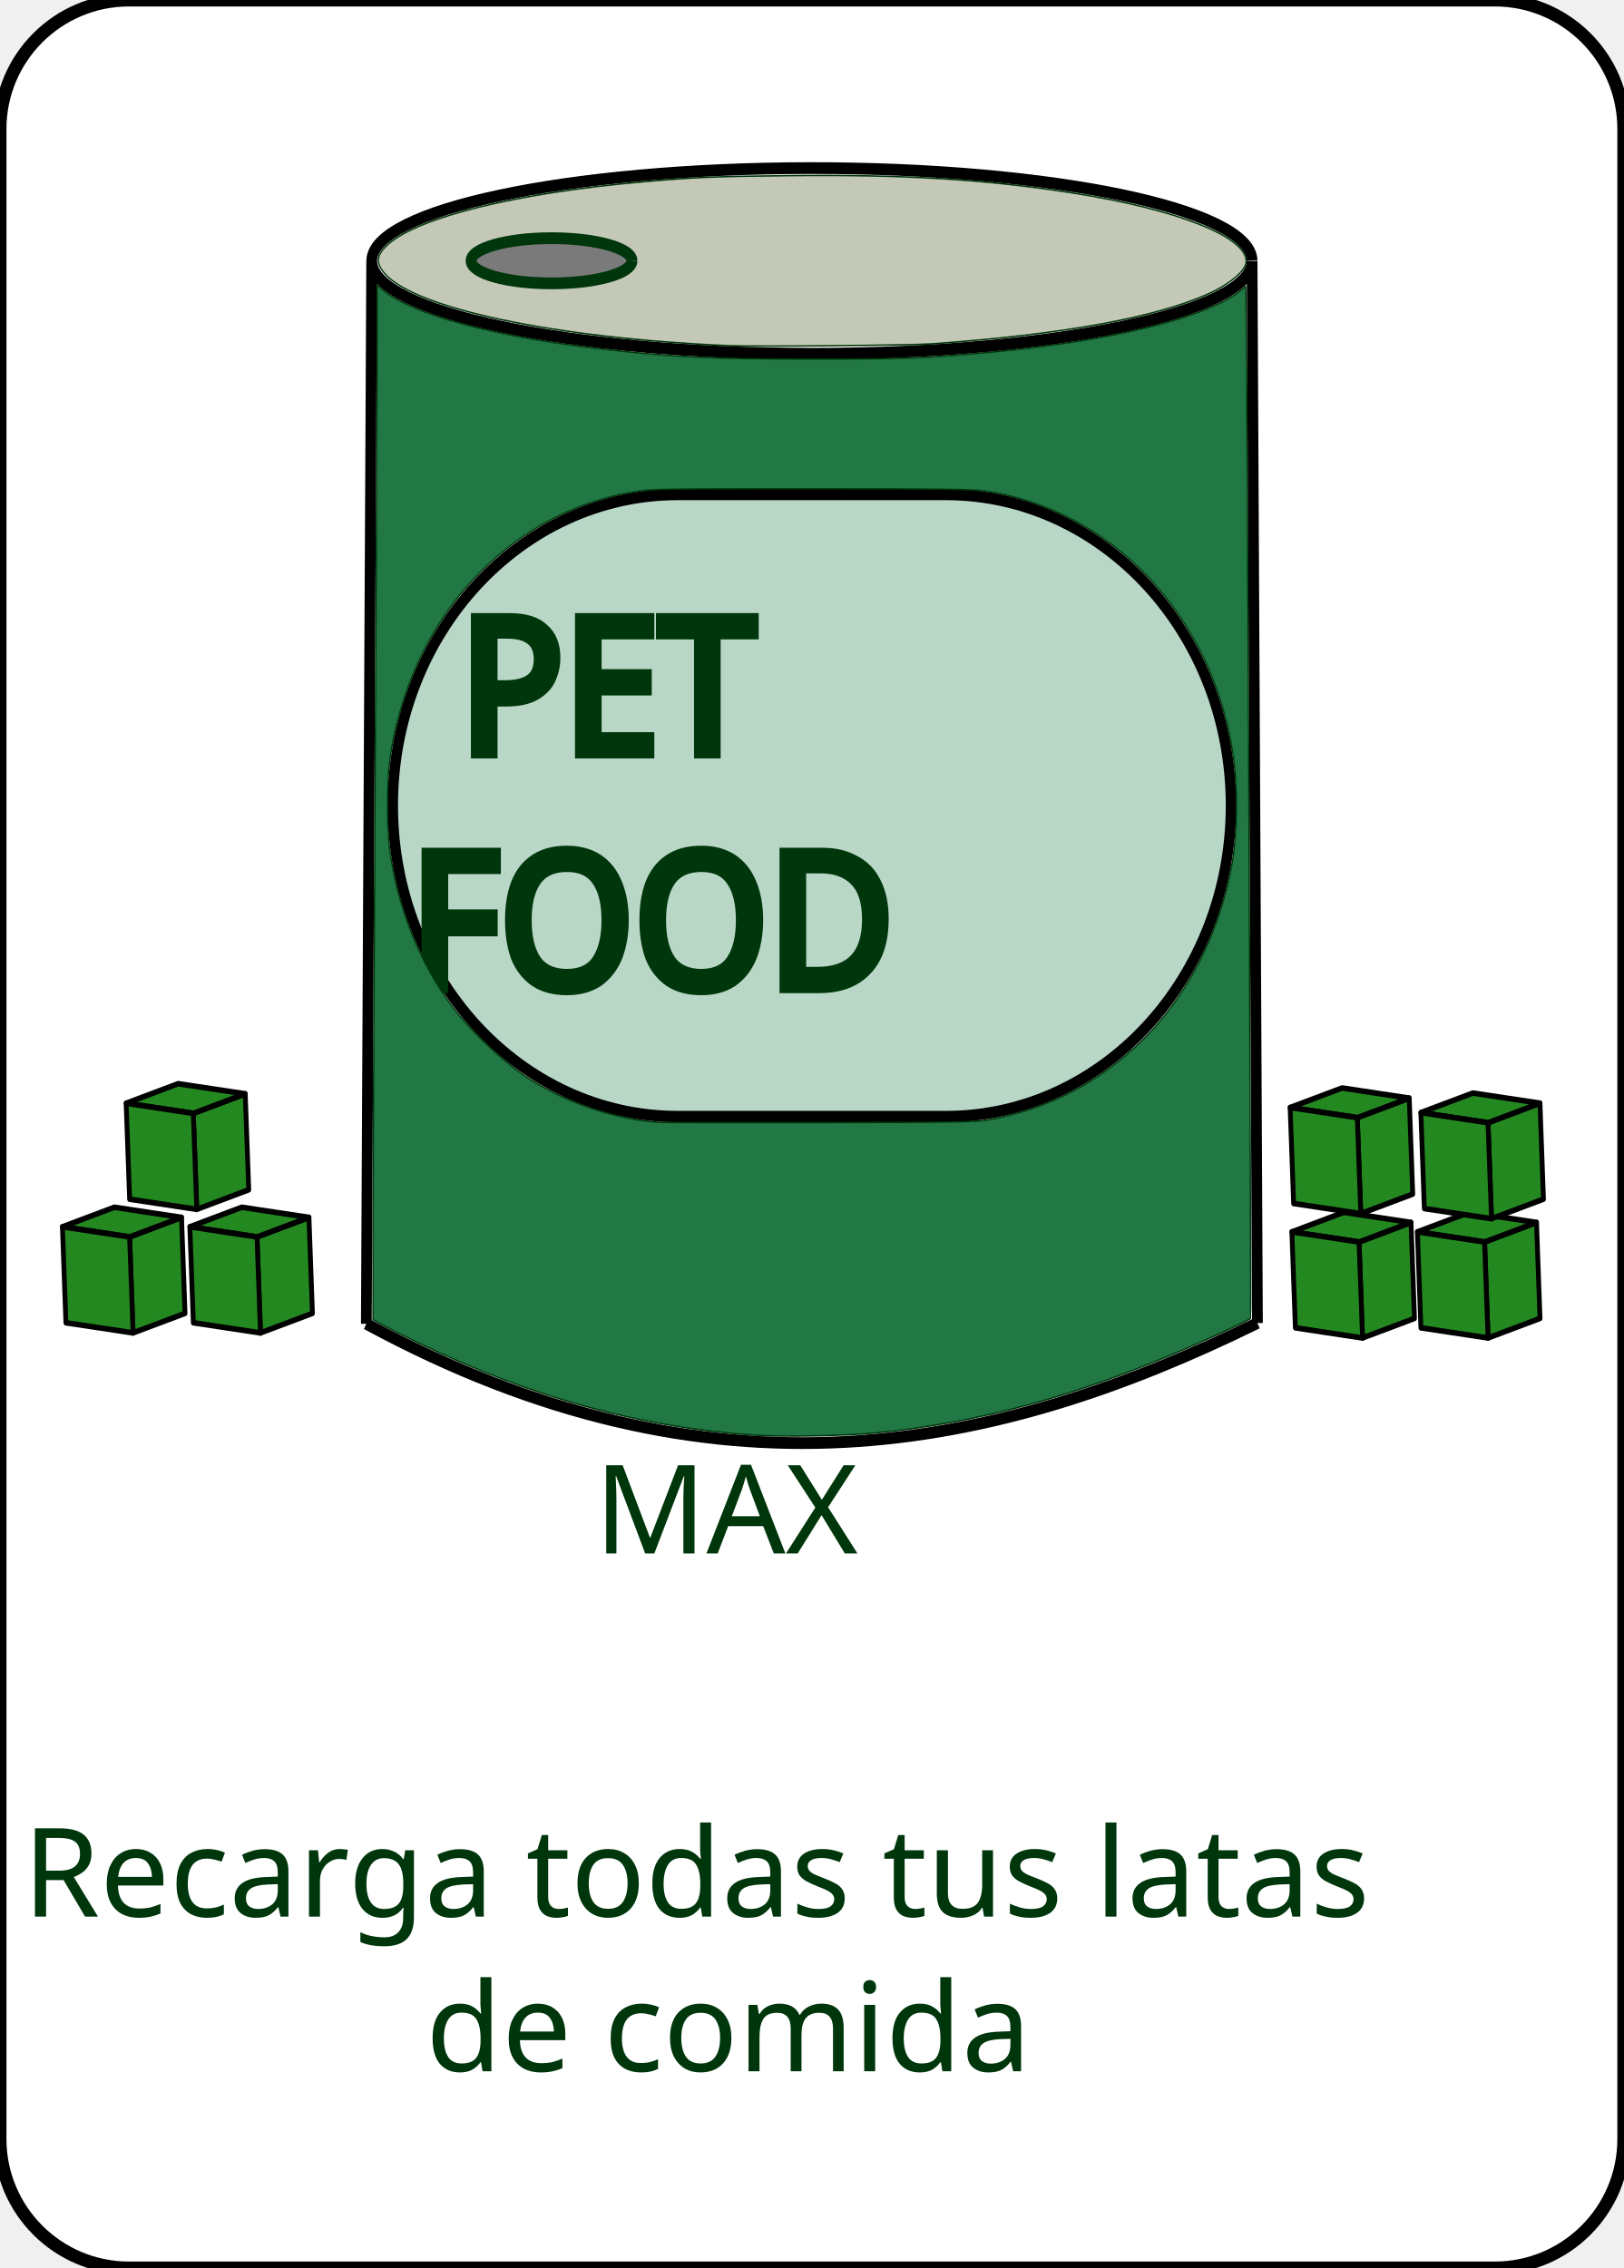
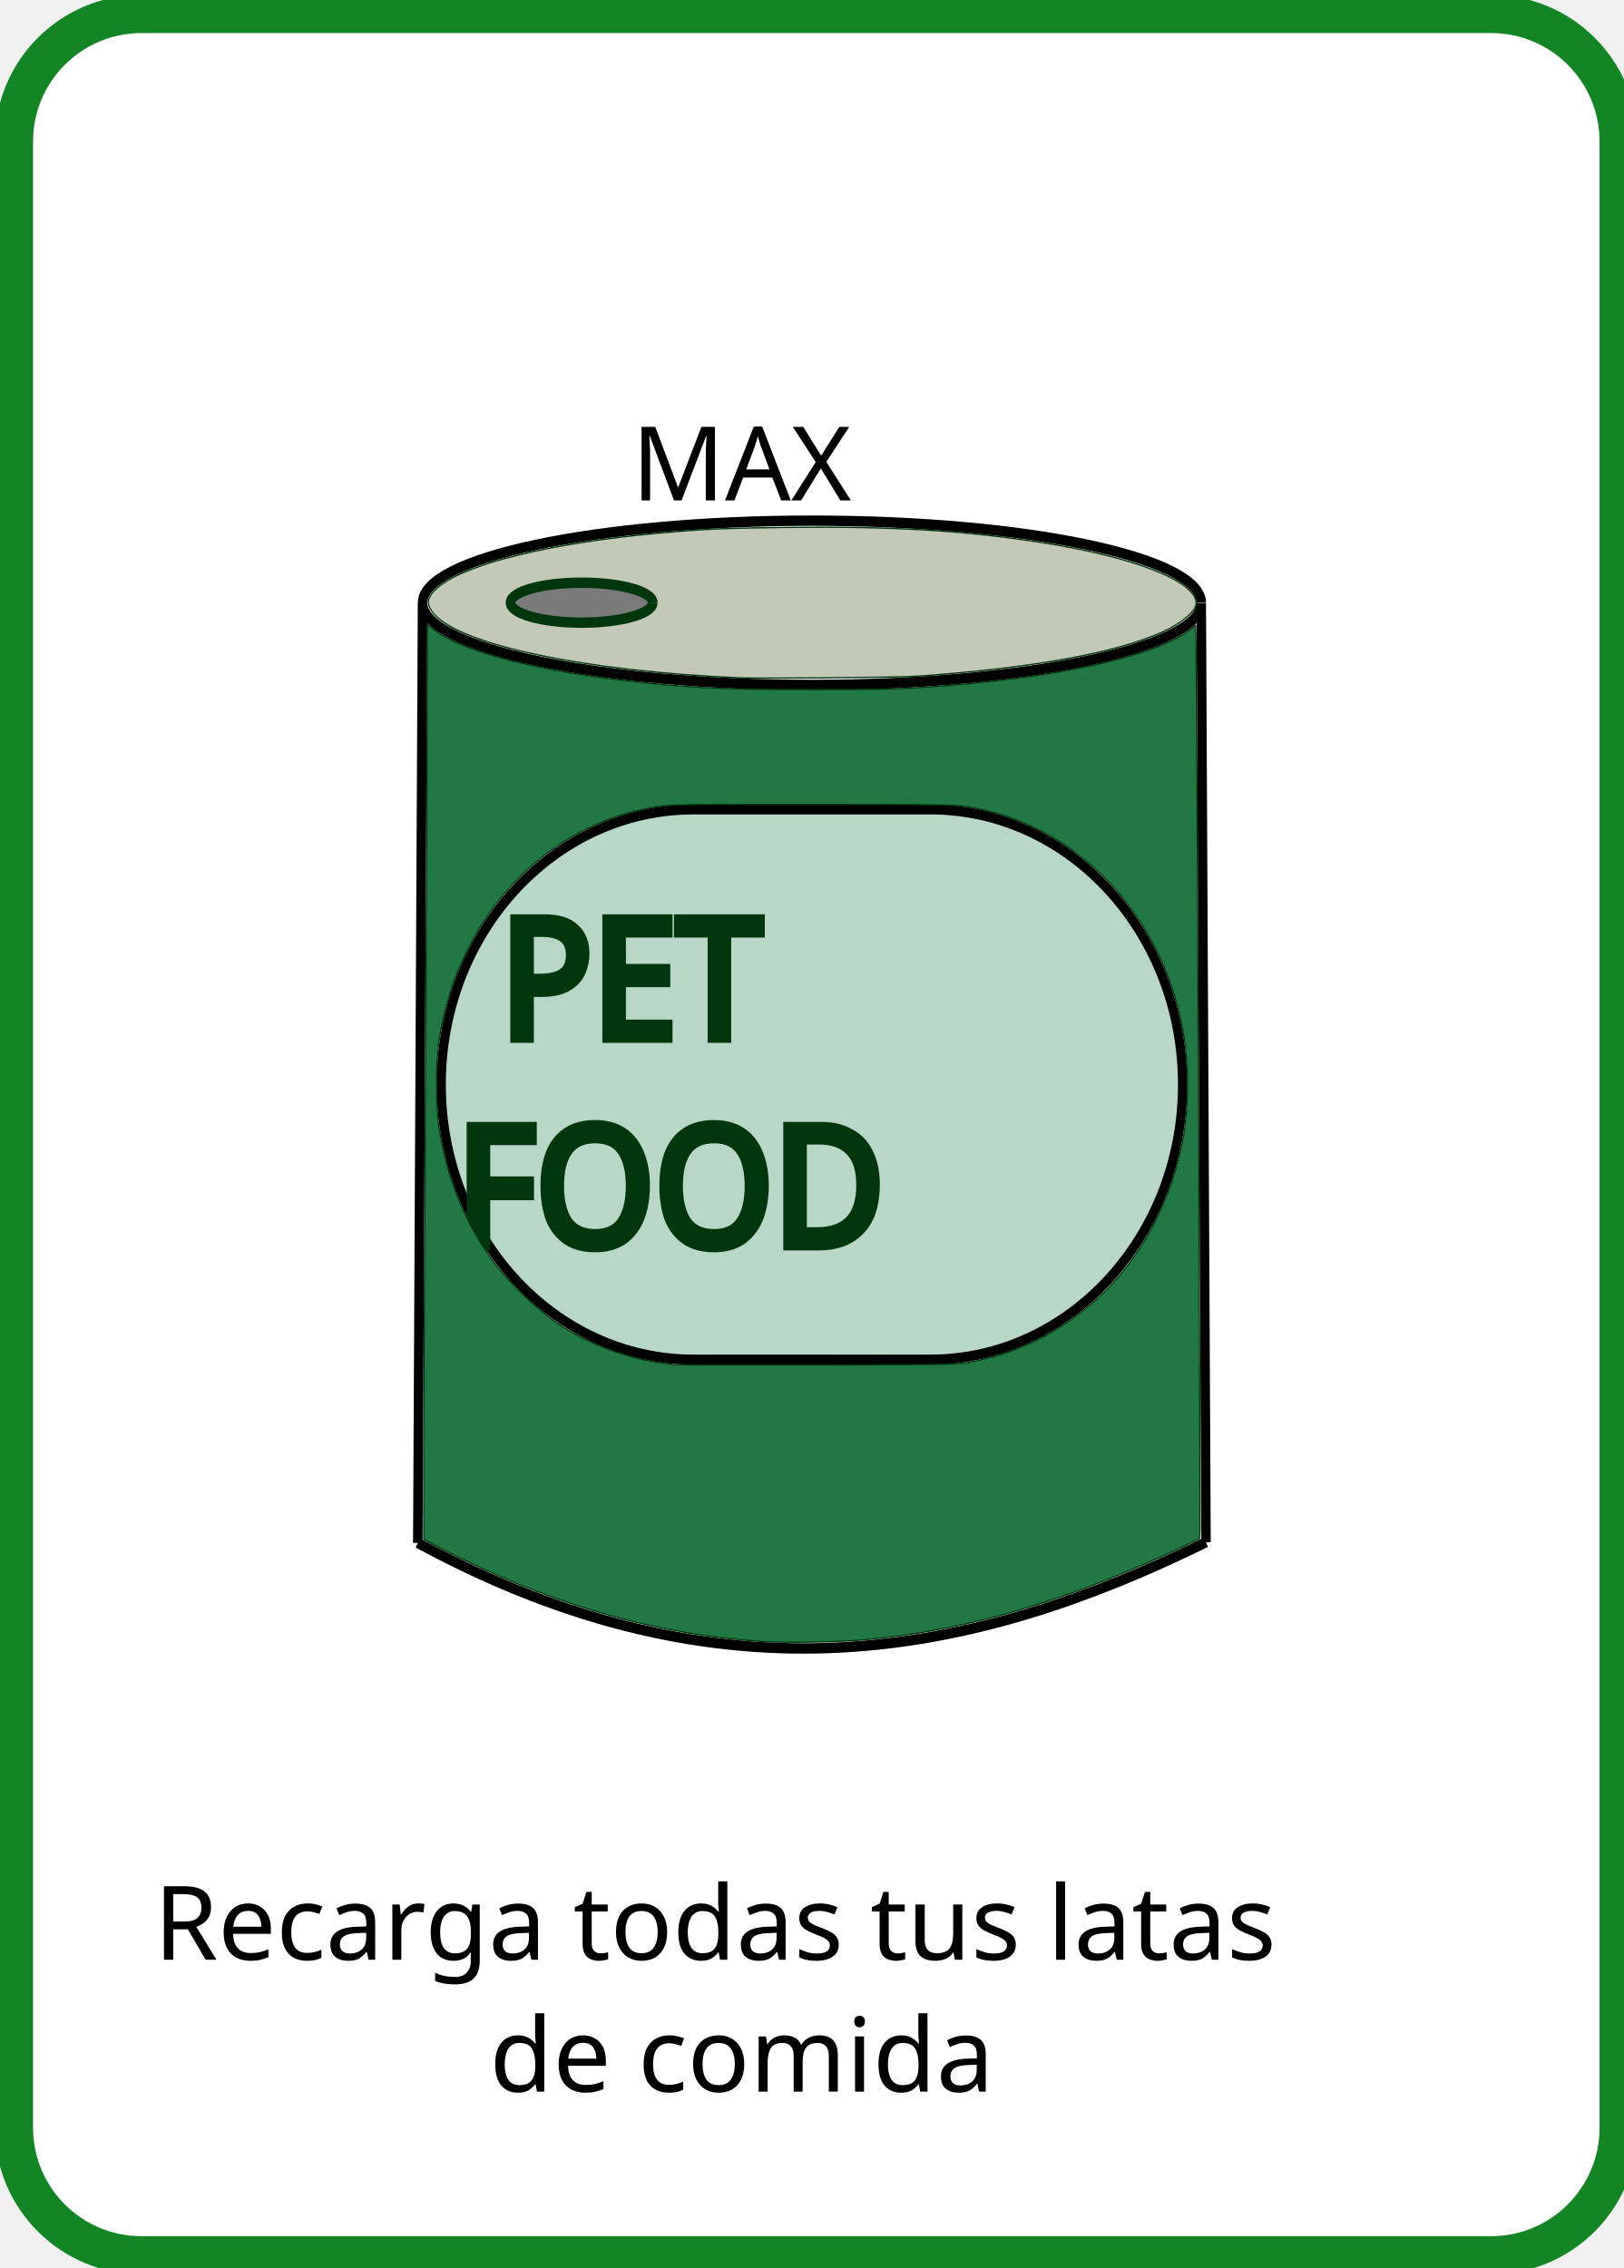
<svg xmlns="http://www.w3.org/2000/svg" width="630" height="880" viewBox="0 0 166.688 232.833" version="1.1" id="svg1">
  <defs id="defs1">
    <rect x="414.914" y="198.729" width="378.66" height="72.509" id="rect5" />
  </defs>
  <g id="layer1">
    <rect style="display:inline;fill:#ffffff;stroke-width:0.265" id="rect25" width="166.688" height="232.833" x="5.7220459e-06" y="-2.5431316e-06" ry="13.251" />
-     <text xml:space="preserve" style="font-style:normal;font-variant:normal;font-weight:normal;font-stretch:normal;font-size:12.7px;font-family:Cantarell;-inkscape-font-specification:'Cantarell, Normal';font-variant-ligatures:normal;font-variant-caps:normal;font-variant-numeric:normal;font-variant-east-asian:normal;text-align:center;text-anchor:middle;fill:#00360b;fill-opacity:1;stroke:none;stroke-width:1;stroke-dasharray:none" x="83.033" y="196.76" id="text2">
-       <tspan id="tspan2" style="text-align:center;text-anchor:middle;fill:#00360b;fill-opacity:1;stroke-width:1" x="83.033" y="196.76">Recarga todas tus latas</tspan>
-       <tspan style="text-align:center;text-anchor:middle;fill:#00360b;fill-opacity:1;stroke-width:1" x="83.033" y="212.635" id="tspan4">de comida</tspan>
+     <text xml:space="preserve" style="font-style:normal;font-variant:normal;font-weight:normal;font-stretch:normal;font-size:10.583px;font-family:'Droid Sans Georgian';-inkscape-font-specification:'Droid Sans Georgian, Normal';font-variant-ligatures:normal;font-variant-caps:normal;font-variant-numeric:normal;font-variant-east-asian:normal;text-align:center;text-anchor:middle;fill:#000000;fill-opacity:1;stroke:none;stroke-width:1;stroke-dasharray:none" x="83.033" y="201.187" id="text2">
+       <tspan id="tspan2" style="font-style:normal;font-variant:normal;font-weight:normal;font-stretch:normal;font-size:10.583px;font-family:'Droid Sans Georgian';-inkscape-font-specification:'Droid Sans Georgian, Normal';font-variant-ligatures:normal;font-variant-caps:normal;font-variant-numeric:normal;font-variant-east-asian:normal;text-align:center;text-anchor:middle;fill:#000000;fill-opacity:1;stroke-width:1" x="83.033" y="201.187">Recarga todas tus latas</tspan>
+       <tspan style="font-style:normal;font-variant:normal;font-weight:normal;font-stretch:normal;font-size:10.583px;font-family:'Droid Sans Georgian';-inkscape-font-specification:'Droid Sans Georgian, Normal';font-variant-ligatures:normal;font-variant-caps:normal;font-variant-numeric:normal;font-variant-east-asian:normal;text-align:center;text-anchor:middle;fill:#000000;fill-opacity:1;stroke-width:1" x="83.033" y="214.731" id="tspan4">de comida</tspan>
    </text>
-     <text xml:space="preserve" style="font-style:normal;font-variant:normal;font-weight:normal;font-stretch:normal;font-size:12.7px;font-family:Cantarell;-inkscape-font-specification:'Cantarell, Normal';font-variant-ligatures:normal;font-variant-caps:normal;font-variant-numeric:normal;font-variant-east-asian:normal;text-align:center;text-anchor:middle;fill:#00360b;fill-opacity:1;stroke:none;stroke-width:1;stroke-dasharray:none" x="82.791" y="159.483" id="text2-8">
-       <tspan style="text-align:center;text-anchor:middle;fill:#00360b;fill-opacity:1;stroke-width:1" x="82.791" y="159.483" id="tspan4-2">MAX</tspan>
+     <text xml:space="preserve" style="font-style:normal;font-variant:normal;font-weight:normal;font-stretch:normal;font-size:10.583px;font-family:'Droid Sans Georgian';-inkscape-font-specification:'Droid Sans Georgian, Normal';font-variant-ligatures:normal;font-variant-caps:normal;font-variant-numeric:normal;font-variant-east-asian:normal;text-align:center;text-anchor:middle;fill:#000000;fill-opacity:1;stroke:none;stroke-width:1;stroke-dasharray:none" x="82.99" y="51.372" id="text2-8">
+       <tspan style="font-style:normal;font-variant:normal;font-weight:normal;font-stretch:normal;font-size:10.583px;font-family:'Droid Sans Georgian';-inkscape-font-specification:'Droid Sans Georgian, Normal';font-variant-ligatures:normal;font-variant-caps:normal;font-variant-numeric:normal;font-variant-east-asian:normal;text-align:center;text-anchor:middle;fill:#000000;fill-opacity:1;stroke-width:1" x="82.99" y="51.372" id="tspan4-2">MAX</tspan>
    </text>
-     <g transform="matrix(0.1744569,0,0,0.2021526,12.70043,130.3863)" id="g130-4-4" style="display:inline;fill:#248821;fill-opacity:1;stroke-width:2.835;stroke-dasharray:none">
-       <path style="fill:#248821;fill-opacity:1;stroke:#000000;stroke-width:2.835;stroke-linejoin:round;stroke-dasharray:none;stroke-opacity:1" d="M 34.011,-26.762 3.444,-16.83 5.504,31.903 36.071,21.972 Z" id="path128-3-8" />
-       <path style="fill:#248821;fill-opacity:1;stroke:#000000;stroke-width:2.835;stroke-linejoin:round;stroke-dasharray:none;stroke-opacity:1" d="m 34.011,-26.762 -39.515,-5.142 -30.566,9.932 39.515,5.142 z" id="path129-1-7" />
-       <path style="fill:#248821;fill-opacity:1;stroke:#000000;stroke-width:2.835;stroke-linejoin:round;stroke-dasharray:none;stroke-opacity:1" d="m 3.444,-16.83 -39.515,-5.142 2.06,48.733 39.515,5.142 z" id="path130-4-1" />
-     </g>
-     <g transform="matrix(0.1744569,0,0,0.2021526,19.2406,117.7017)" id="g130-4-2" style="display:inline;fill:#248821;fill-opacity:1;stroke-width:2.835;stroke-dasharray:none">
-       <path style="fill:#248821;fill-opacity:1;stroke:#000000;stroke-width:2.835;stroke-linejoin:round;stroke-dasharray:none;stroke-opacity:1" d="M 34.011,-26.762 3.444,-16.83 5.504,31.903 36.071,21.972 Z" id="path128-3-2" />
-       <path style="fill:#248821;fill-opacity:1;stroke:#000000;stroke-width:2.835;stroke-linejoin:round;stroke-dasharray:none;stroke-opacity:1" d="m 34.011,-26.762 -39.515,-5.142 -30.566,9.932 39.515,5.142 z" id="path129-1-6" />
-       <path style="fill:#248821;fill-opacity:1;stroke:#000000;stroke-width:2.835;stroke-linejoin:round;stroke-dasharray:none;stroke-opacity:1" d="m 3.444,-16.83 -39.515,-5.142 2.06,48.733 39.515,5.142 z" id="path130-4-10" />
-     </g>
-     <g transform="matrix(0.1744569,0,0,0.2021526,138.909,130.906)" id="g130-4-9" style="display:inline;fill:#248821;fill-opacity:1;stroke-width:2.835;stroke-dasharray:none">
-       <path style="fill:#248821;fill-opacity:1;stroke:#000000;stroke-width:2.835;stroke-linejoin:round;stroke-dasharray:none;stroke-opacity:1" d="M 34.011,-26.762 3.444,-16.83 5.504,31.903 36.071,21.972 Z" id="path128-3-4" />
-       <path style="fill:#248821;fill-opacity:1;stroke:#000000;stroke-width:2.835;stroke-linejoin:round;stroke-dasharray:none;stroke-opacity:1" d="m 34.011,-26.762 -39.515,-5.142 -30.566,9.932 39.515,5.142 z" id="path129-1-9" />
-       <path style="fill:#248821;fill-opacity:1;stroke:#000000;stroke-width:2.835;stroke-linejoin:round;stroke-dasharray:none;stroke-opacity:1" d="m 3.444,-16.83 -39.515,-5.142 2.06,48.733 39.515,5.142 z" id="path130-4-0" />
-     </g>
-     <g transform="matrix(0.1744569,0,0,0.2021526,151.7947,130.906)" id="g130-4-7" style="display:inline;fill:#248821;fill-opacity:1;stroke-width:2.835;stroke-dasharray:none">
-       <path style="fill:#248821;fill-opacity:1;stroke:#000000;stroke-width:2.835;stroke-linejoin:round;stroke-dasharray:none;stroke-opacity:1" d="M 34.011,-26.762 3.444,-16.83 5.504,31.903 36.071,21.972 Z" id="path128-3-1" />
-       <path style="fill:#248821;fill-opacity:1;stroke:#000000;stroke-width:2.835;stroke-linejoin:round;stroke-dasharray:none;stroke-opacity:1" d="m 34.011,-26.762 -39.515,-5.142 -30.566,9.932 39.515,5.142 z" id="path129-1-1" />
-       <path style="fill:#248821;fill-opacity:1;stroke:#000000;stroke-width:2.835;stroke-linejoin:round;stroke-dasharray:none;stroke-opacity:1" d="m 3.444,-16.83 -39.515,-5.142 2.06,48.733 39.515,5.142 z" id="path130-4-5" />
-     </g>
-     <g transform="matrix(0.1744569,0,0,0.2021526,138.7293,118.1427)" id="g130-4-6" style="display:inline;fill:#248821;fill-opacity:1;stroke-width:2.835;stroke-dasharray:none">
-       <path style="fill:#248821;fill-opacity:1;stroke:#000000;stroke-width:2.835;stroke-linejoin:round;stroke-dasharray:none;stroke-opacity:1" d="M 34.011,-26.762 3.444,-16.83 5.504,31.903 36.071,21.972 Z" id="path128-3-7" />
-       <path style="fill:#248821;fill-opacity:1;stroke:#000000;stroke-width:2.835;stroke-linejoin:round;stroke-dasharray:none;stroke-opacity:1" d="m 34.011,-26.762 -39.515,-5.142 -30.566,9.932 39.515,5.142 z" id="path129-1-3" />
-       <path style="fill:#248821;fill-opacity:1;stroke:#000000;stroke-width:2.835;stroke-linejoin:round;stroke-dasharray:none;stroke-opacity:1" d="m 3.444,-16.83 -39.515,-5.142 2.06,48.733 39.515,5.142 z" id="path130-4-6" />
-     </g>
-     <g transform="matrix(0.1744569,0,0,0.2021526,152.1484,118.6625)" id="g130-4-94" style="display:inline;fill:#248821;fill-opacity:1;stroke-width:2.835;stroke-dasharray:none">
-       <path style="fill:#248821;fill-opacity:1;stroke:#000000;stroke-width:2.835;stroke-linejoin:round;stroke-dasharray:none;stroke-opacity:1" d="M 34.011,-26.762 3.444,-16.83 5.504,31.903 36.071,21.972 Z" id="path128-3-81" />
-       <path style="fill:#248821;fill-opacity:1;stroke:#000000;stroke-width:2.835;stroke-linejoin:round;stroke-dasharray:none;stroke-opacity:1" d="m 34.011,-26.762 -39.515,-5.142 -30.566,9.932 39.515,5.142 z" id="path129-1-2" />
-       <path style="fill:#248821;fill-opacity:1;stroke:#000000;stroke-width:2.835;stroke-linejoin:round;stroke-dasharray:none;stroke-opacity:1" d="m 3.444,-16.83 -39.515,-5.142 2.06,48.733 39.515,5.142 z" id="path130-4-9" />
-     </g>
-     <g transform="matrix(0.1744569,0,0,0.2021526,25.7806,130.3863)" id="g130-4" style="display:inline;fill:#248821;fill-opacity:1;stroke-width:2.835;stroke-dasharray:none">
-       <path style="fill:#248821;fill-opacity:1;stroke:#000000;stroke-width:2.835;stroke-linejoin:round;stroke-dasharray:none;stroke-opacity:1" d="M 34.011,-26.762 3.444,-16.83 5.504,31.903 36.071,21.972 Z" id="path128-3" />
-       <path style="fill:#248821;fill-opacity:1;stroke:#000000;stroke-width:2.835;stroke-linejoin:round;stroke-dasharray:none;stroke-opacity:1" d="m 34.011,-26.762 -39.515,-5.142 -30.566,9.932 39.515,5.142 z" id="path129-1" />
-       <path style="fill:#248821;fill-opacity:1;stroke:#000000;stroke-width:2.835;stroke-linejoin:round;stroke-dasharray:none;stroke-opacity:1" d="m 3.444,-16.83 -39.515,-5.142 2.06,48.733 39.515,5.142 z" id="path130-4" />
-     </g>
-     <g id="layer2-7" style="display:inline;fill:none" transform="matrix(-4.169814,0,0,-4.548457,2808.219,659.7106)">
+     <g id="layer2-7" style="display:inline;fill:none" transform="matrix(-3.688235,0,0,-4.023149,2493.519,621.7112)">
      <path id="path22" style="display:inline;fill:#ffffff;fill-opacity:1;stroke:#000000;stroke-width:0.265;stroke-dasharray:none;stroke-opacity:1" d="m 664.445,115.163 c -8.547,-4.249 -15.518,-2.874 -21.937,0.017 m 0.132,23.972 -0.132,-23.972 m 21.805,23.972 0.132,-23.99 m -21.805,23.99 a 10.836,2.096 0 0 1 10.821,-2.096 10.836,2.096 0 0 1 10.851,2.09 10.836,2.096 0 0 1 -10.791,2.101 10.836,2.096 0 0 1 -10.881,-2.084" />
      <rect style="display:inline;fill:#b9d7c6;fill-opacity:1;stroke:#000000;stroke-width:0.257;stroke-dasharray:none;stroke-opacity:1" id="rect23" width="20.635" height="14.041" x="-663.794" y="-133.88" transform="scale(-1)" ry="7.02" />
      <text xml:space="preserve" style="font-style:normal;font-variant:normal;font-weight:normal;font-stretch:normal;font-size:4.233px;font-family:Cantarell;-inkscape-font-specification:'Cantarell, Normal';font-variant-ligatures:normal;font-variant-caps:normal;font-variant-numeric:normal;font-variant-east-asian:normal;text-align:center;text-anchor:middle;display:inline;fill:#00360b;fill-opacity:1;stroke:#00360b;stroke-width:0.265;stroke-dasharray:none;stroke-opacity:1" x="-653.557" y="-128.052" id="text23" transform="scale(-1)">
        <tspan id="tspan23" style="font-style:normal;font-variant:normal;font-weight:normal;font-stretch:normal;font-size:4.233px;font-family:Cantarell;-inkscape-font-specification:'Cantarell, Normal';font-variant-ligatures:normal;font-variant-caps:normal;font-variant-numeric:normal;font-variant-east-asian:normal;fill:#00360b;fill-opacity:1;stroke:#00360b;stroke-width:0.265;stroke-dasharray:none;stroke-opacity:1" x="-653.557" y="-128.052">PET</tspan>
        <tspan style="font-style:normal;font-variant:normal;font-weight:normal;font-stretch:normal;font-size:4.233px;font-family:Cantarell;-inkscape-font-specification:'Cantarell, Normal';font-variant-ligatures:normal;font-variant-caps:normal;font-variant-numeric:normal;font-variant-east-asian:normal;fill:#00360b;fill-opacity:1;stroke:#00360b;stroke-width:0.265;stroke-dasharray:none;stroke-opacity:1" x="-653.557" y="-122.76" id="tspan24">FOOD</tspan>
      </text>
      <path style="display:inline;fill:#c4c8b7;fill-opacity:1;stroke:#00360b;stroke-width:0.033;stroke-dasharray:none;stroke-opacity:1" d="m 655.5,137.238 c 4.284,0.168 7.75,0.834 8.497,1.633 0.229,0.244 0.202,0.423 -0.097,0.662 -0.771,0.615 -3.155,1.151 -6.25,1.403 -1.26,0.103 -1.754,0.122 -3.588,0.14 -2.877,0.028 -4.847,-0.082 -6.995,-0.389 -2.573,-0.368 -4.283,-0.985 -4.283,-1.546 0,-0.202 0.4,-0.514 0.946,-0.738 1.309,-0.537 3.585,-0.914 6.793,-1.123 0.521,-0.034 4.355,-0.066 4.977,-0.042 z" id="path25" />
      <path style="display:inline;fill:#217844;fill-opacity:1;stroke:#00360b;stroke-width:0.033;stroke-dasharray:none;stroke-opacity:1" d="m 654.81,112.644 c 2.81,0.161 5.56,0.85 8.38,2.099 0.318,0.141 0.694,0.314 0.835,0.385 l 0.256,0.129 -8e-4,1.86 c -4.2e-4,1.023 -0.022,5.462 -0.049,9.864 -0.026,4.402 -0.048,8.818 -0.049,9.814 l -7.6e-4,1.811 -0.154,-0.117 c -0.698,-0.533 -2.671,-1.029 -5.171,-1.302 -1.859,-0.203 -2.882,-0.25 -5.391,-0.25 -2.242,0 -2.748,0.018 -4.333,0.15 -3.026,0.253 -5.4,0.789 -6.218,1.403 l -0.116,0.087 -0.009,-0.241 c -0.024,-0.68 -0.133,-23.032 -0.112,-23.053 0.036,-0.036 0.787,-0.358 1.526,-0.654 2.744,-1.098 5.206,-1.713 7.739,-1.934 0.716,-0.062 2.196,-0.088 2.865,-0.05 z m -5.676,7.122 c -1.397,0.232 -2.565,0.762 -3.612,1.639 -1.22,1.023 -2.075,2.507 -2.389,4.147 -0.139,0.728 -0.147,1.719 -0.02,2.486 0.515,3.113 2.982,5.5 6.12,5.922 0.282,0.038 1.08,0.047 4.25,0.047 3.706,4.6e-4 3.925,-0.003 4.343,-0.064 3.151,-0.464 5.566,-2.89 6.043,-6.07 0.074,-0.494 0.074,-1.525 -3.4e-4,-2.017 -0.199,-1.316 -0.724,-2.524 -1.53,-3.522 -0.435,-0.538 -1.187,-1.198 -1.797,-1.578 -0.919,-0.572 -2.129,-0.959 -3.272,-1.046 -0.082,-0.006 -1.868,-0.009 -3.969,-0.006 -3.462,0.005 -3.852,0.011 -4.167,0.063 z" id="path26" />
      <path style="display:inline;fill:#7a7a7a;fill-opacity:1;stroke:#00360b;stroke-width:0.265;stroke-dasharray:none;stroke-opacity:1" id="path27" transform="scale(-1)" d="m -657.905,-139.155 a 1.981,0.51 0 0 1 -1.978,0.51 1.981,0.51 0 0 1 -1.984,-0.509 1.981,0.51 0 0 1 1.973,-0.511 1.981,0.51 0 0 1 1.989,0.507" />
    </g>
-     <rect style="display:inline;fill:none;stroke:#000000;stroke-width:1.323;stroke-dasharray:none;stroke-opacity:1" id="rect25-3" width="166.688" height="232.833" x="-6.7353249e-06" y="-1.110223e-16" ry="13.251" />
+     <rect style="display:inline;fill:none;stroke:#138524;stroke-width:3.922;stroke-dasharray:none;stroke-opacity:1" id="rect25-3" width="164.728" height="230.096" x="1.432" y="1.432" ry="13.095" />
  </g>
</svg>
